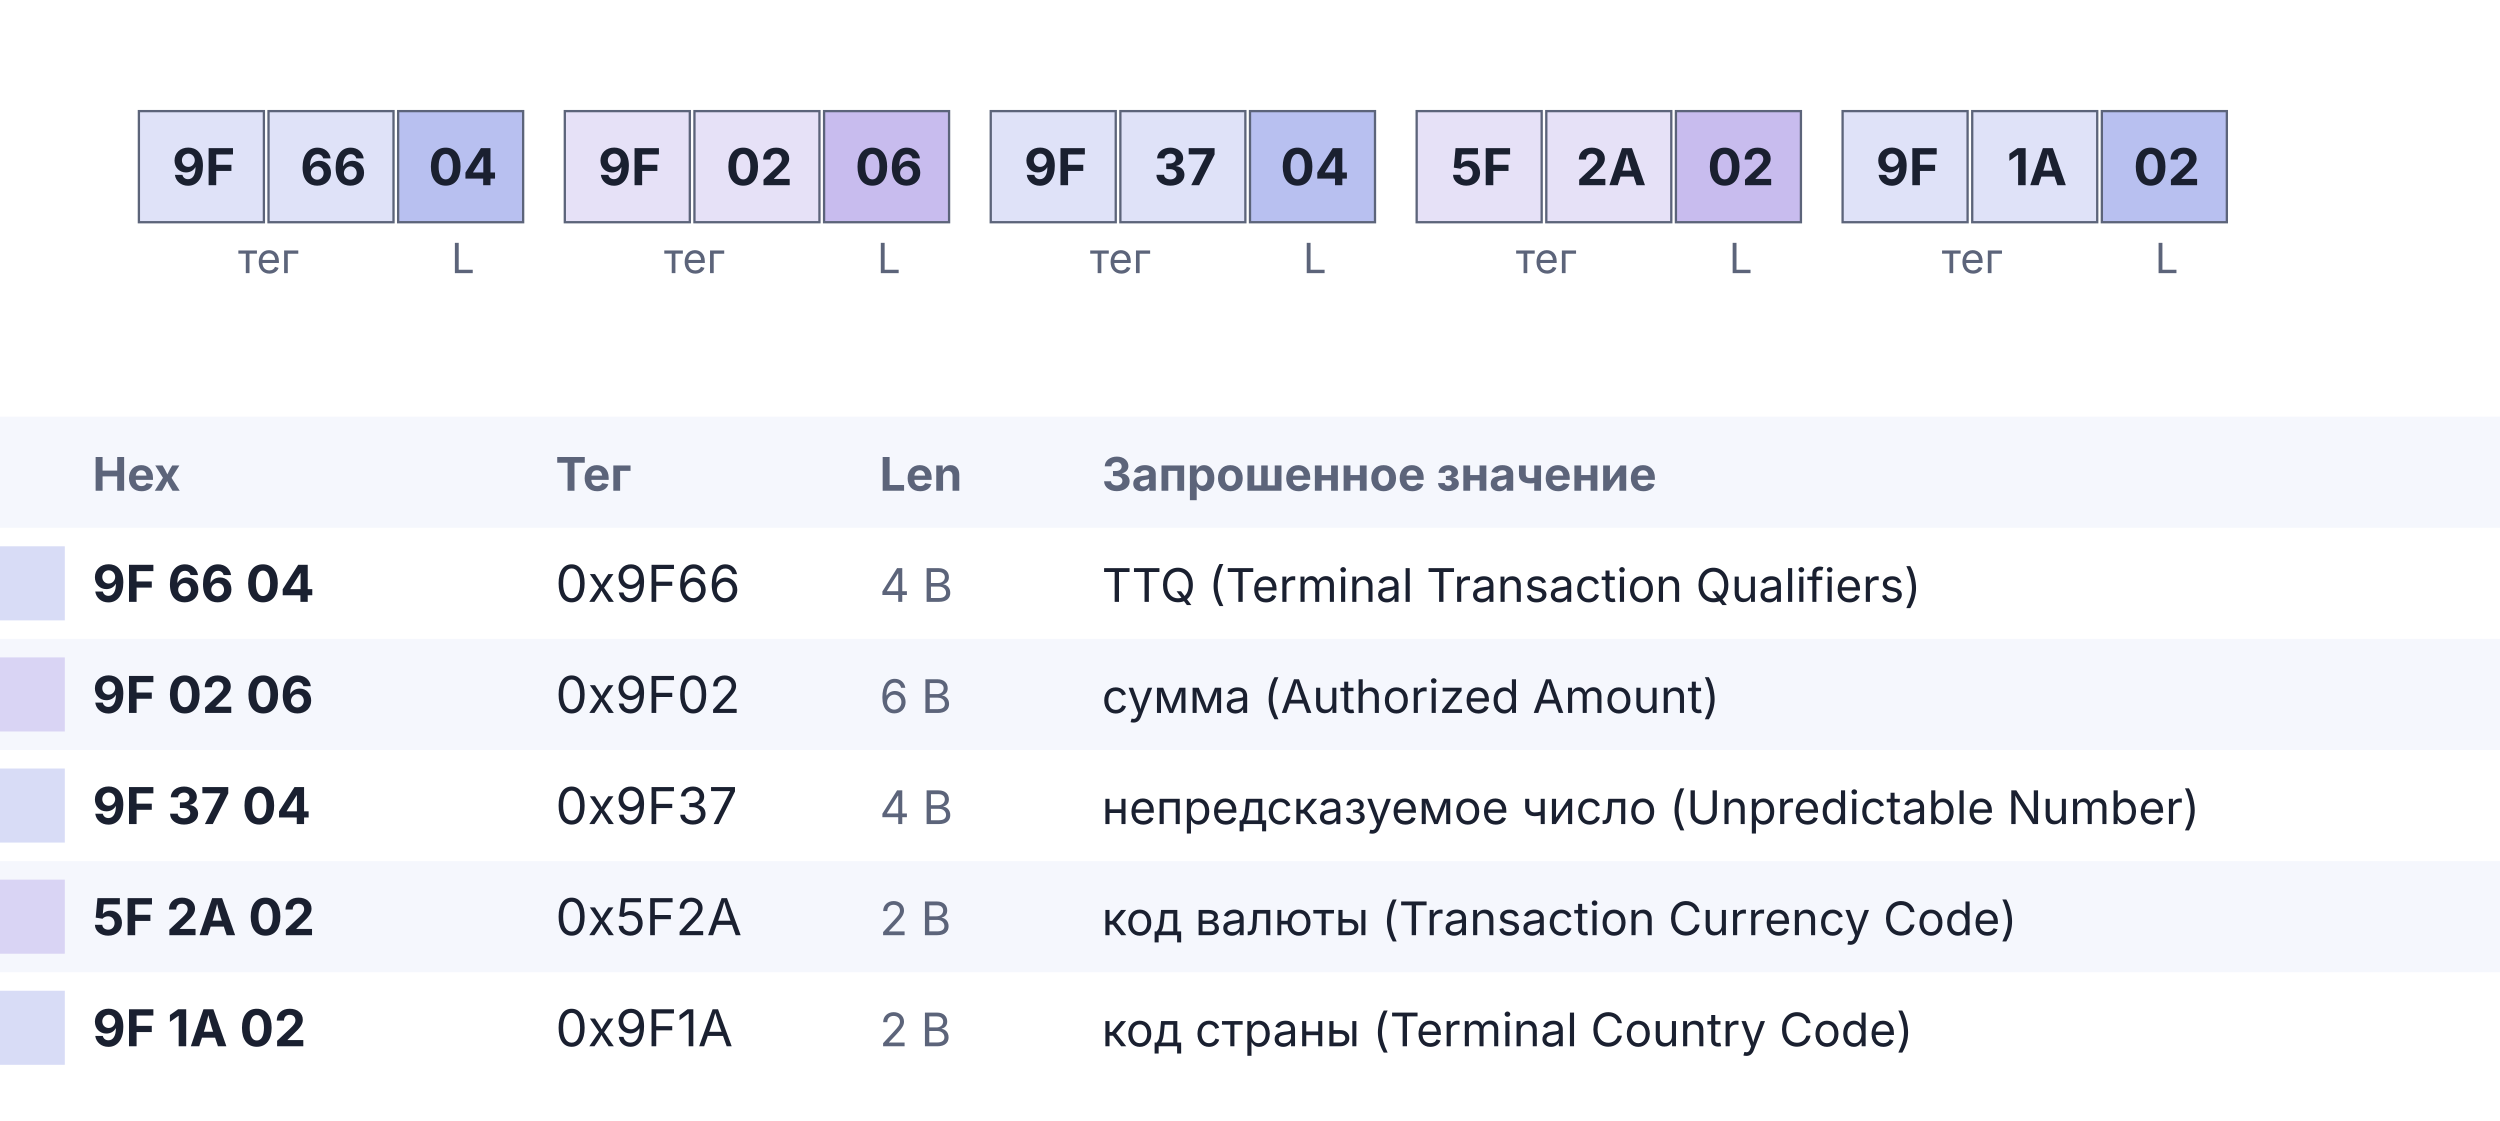
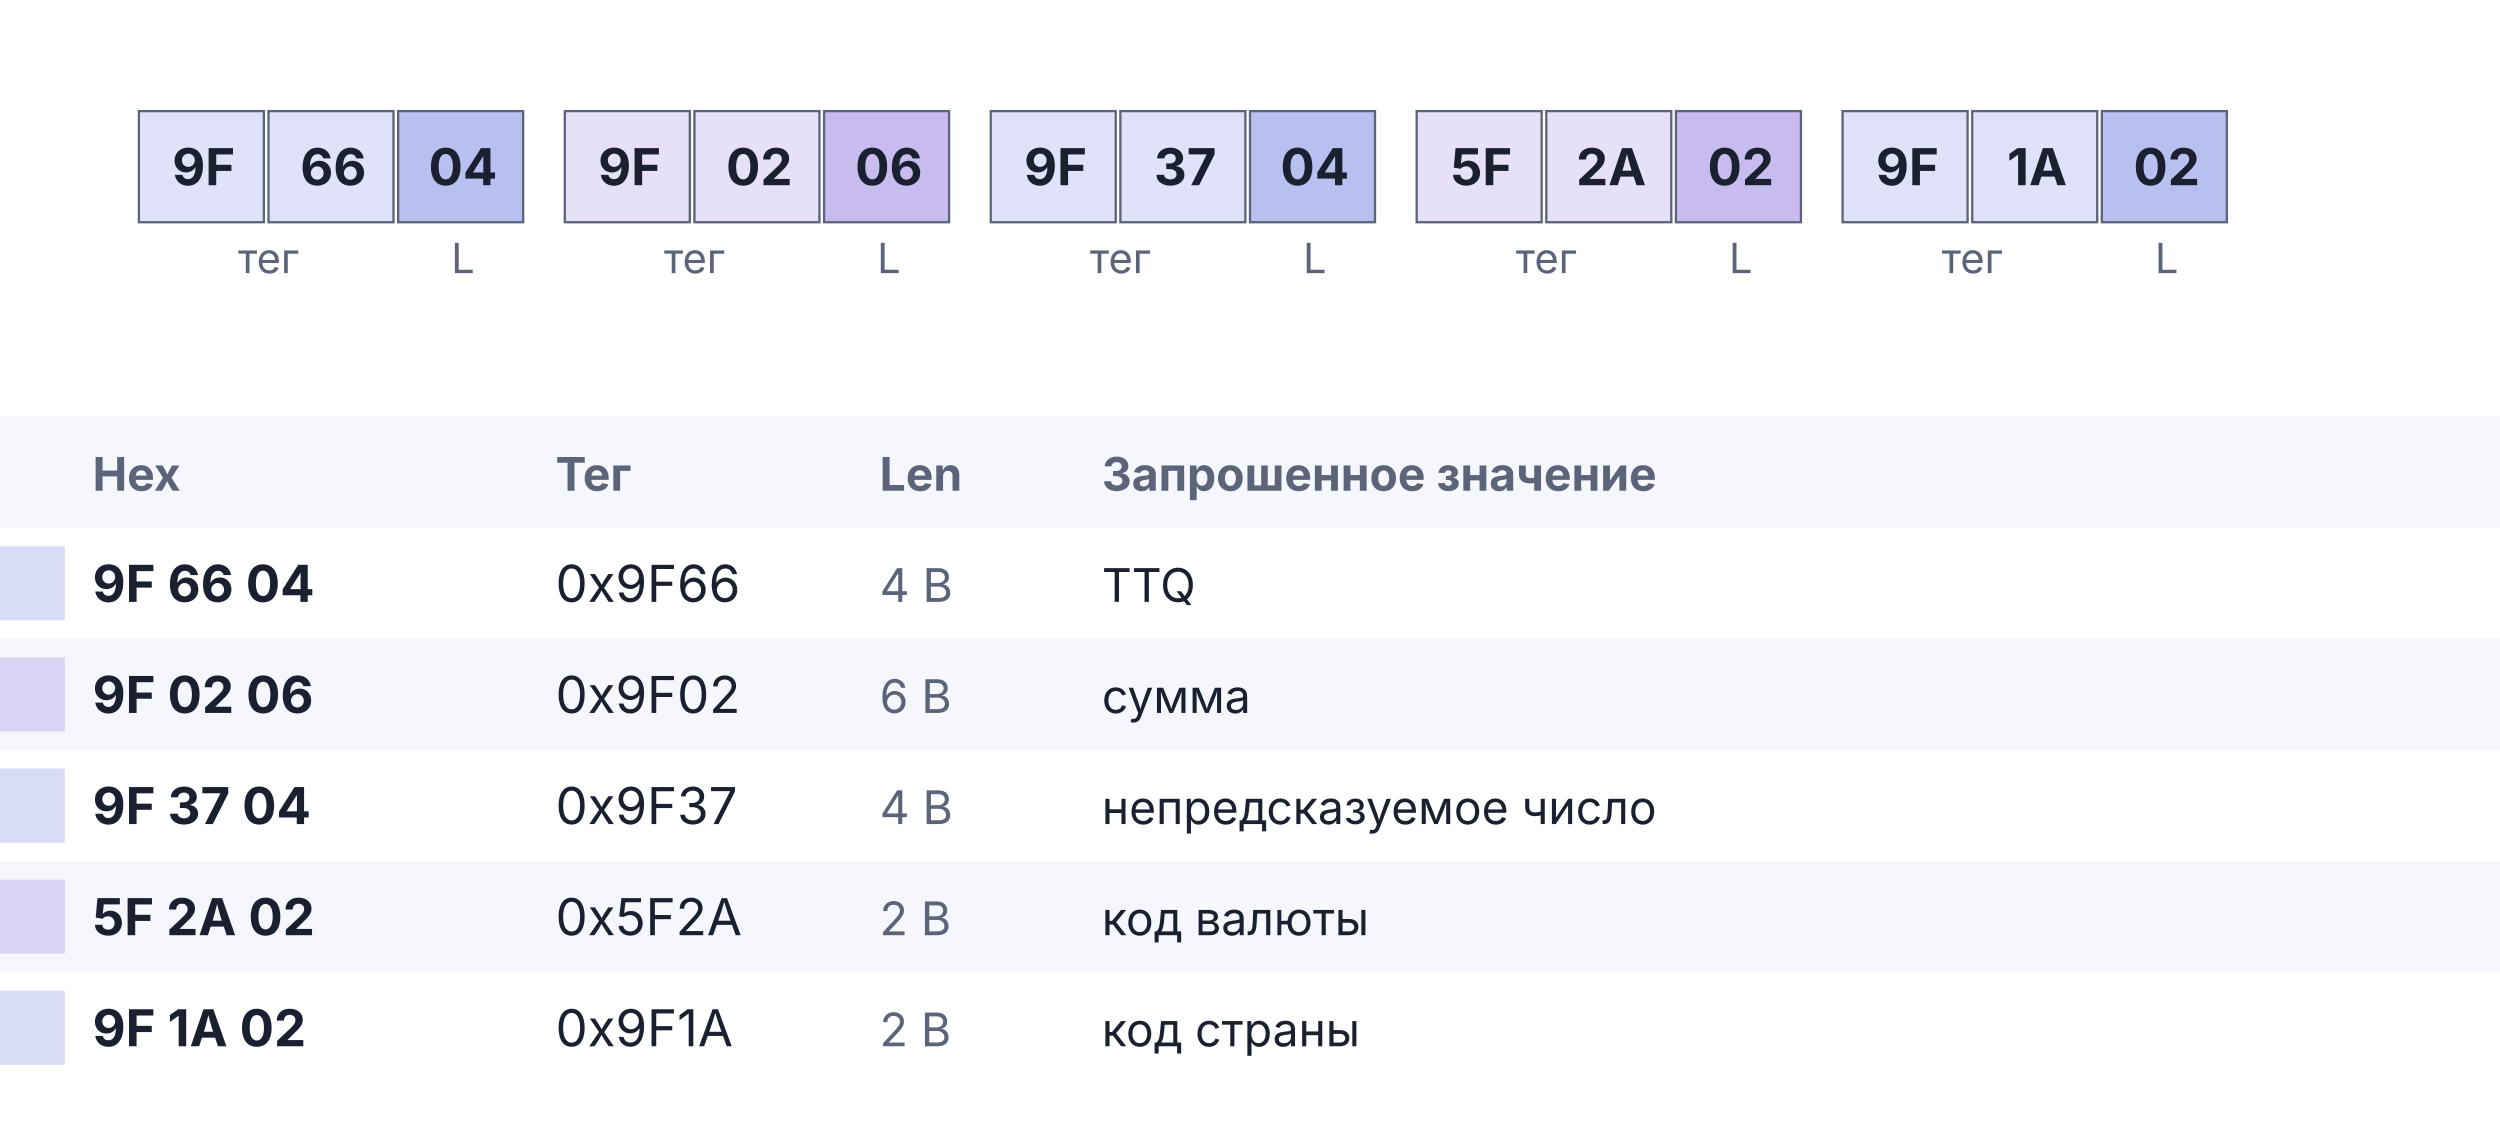
<svg xmlns="http://www.w3.org/2000/svg" viewBox="0 0 540 242" width="540" height="242">
  <rect x="30" y="24" width="27" height="24" fill="#4E63D9" fill-opacity="0.18" stroke="#5C647A" stroke-width="0.5" />
  <text x="44.0" y="40" text-anchor="middle" font-family="Inter, -apple-system, BlinkMacSystemFont, 'Helvetica Neue', Arial, sans-serif" font-size="11" font-weight="bold" fill="#1A2030">9F</text>
  <rect x="58" y="24" width="27" height="24" fill="#4E63D9" fill-opacity="0.18" stroke="#5C647A" stroke-width="0.5" />
  <text x="72.0" y="40" text-anchor="middle" font-family="Inter, -apple-system, BlinkMacSystemFont, 'Helvetica Neue', Arial, sans-serif" font-size="11" font-weight="bold" fill="#1A2030">66</text>
  <rect x="86" y="24" width="27" height="24" fill="#4E63D9" fill-opacity="0.40" stroke="#5C647A" stroke-width="0.5" />
  <text x="100.0" y="40" text-anchor="middle" font-family="Inter, -apple-system, BlinkMacSystemFont, 'Helvetica Neue', Arial, sans-serif" font-size="11" font-weight="bold" fill="#1A2030">04</text>
  <text x="58" y="59" text-anchor="middle" font-family="Inter, -apple-system, BlinkMacSystemFont, 'Helvetica Neue', Arial, sans-serif" font-size="9" font-weight="normal" fill="#5C647A">тег</text>
  <text x="100.0" y="59" text-anchor="middle" font-family="Inter, -apple-system, BlinkMacSystemFont, 'Helvetica Neue', Arial, sans-serif" font-size="9" font-weight="normal" fill="#5C647A">L</text>
  <rect x="122" y="24" width="27" height="24" fill="#7759D6" fill-opacity="0.18" stroke="#5C647A" stroke-width="0.5" />
  <text x="136.0" y="40" text-anchor="middle" font-family="Inter, -apple-system, BlinkMacSystemFont, 'Helvetica Neue', Arial, sans-serif" font-size="11" font-weight="bold" fill="#1A2030">9F</text>
  <rect x="150" y="24" width="27" height="24" fill="#7759D6" fill-opacity="0.18" stroke="#5C647A" stroke-width="0.5" />
  <text x="164.0" y="40" text-anchor="middle" font-family="Inter, -apple-system, BlinkMacSystemFont, 'Helvetica Neue', Arial, sans-serif" font-size="11" font-weight="bold" fill="#1A2030">02</text>
  <rect x="178" y="24" width="27" height="24" fill="#7759D6" fill-opacity="0.40" stroke="#5C647A" stroke-width="0.5" />
  <text x="192.0" y="40" text-anchor="middle" font-family="Inter, -apple-system, BlinkMacSystemFont, 'Helvetica Neue', Arial, sans-serif" font-size="11" font-weight="bold" fill="#1A2030">06</text>
  <text x="150" y="59" text-anchor="middle" font-family="Inter, -apple-system, BlinkMacSystemFont, 'Helvetica Neue', Arial, sans-serif" font-size="9" font-weight="normal" fill="#5C647A">тег</text>
  <text x="192.0" y="59" text-anchor="middle" font-family="Inter, -apple-system, BlinkMacSystemFont, 'Helvetica Neue', Arial, sans-serif" font-size="9" font-weight="normal" fill="#5C647A">L</text>
  <rect x="214" y="24" width="27" height="24" fill="#4E63D9" fill-opacity="0.18" stroke="#5C647A" stroke-width="0.5" />
  <text x="228.0" y="40" text-anchor="middle" font-family="Inter, -apple-system, BlinkMacSystemFont, 'Helvetica Neue', Arial, sans-serif" font-size="11" font-weight="bold" fill="#1A2030">9F</text>
  <rect x="242" y="24" width="27" height="24" fill="#4E63D9" fill-opacity="0.18" stroke="#5C647A" stroke-width="0.5" />
  <text x="256.0" y="40" text-anchor="middle" font-family="Inter, -apple-system, BlinkMacSystemFont, 'Helvetica Neue', Arial, sans-serif" font-size="11" font-weight="bold" fill="#1A2030">37</text>
  <rect x="270" y="24" width="27" height="24" fill="#4E63D9" fill-opacity="0.40" stroke="#5C647A" stroke-width="0.5" />
  <text x="284.0" y="40" text-anchor="middle" font-family="Inter, -apple-system, BlinkMacSystemFont, 'Helvetica Neue', Arial, sans-serif" font-size="11" font-weight="bold" fill="#1A2030">04</text>
  <text x="242" y="59" text-anchor="middle" font-family="Inter, -apple-system, BlinkMacSystemFont, 'Helvetica Neue', Arial, sans-serif" font-size="9" font-weight="normal" fill="#5C647A">тег</text>
  <text x="284.0" y="59" text-anchor="middle" font-family="Inter, -apple-system, BlinkMacSystemFont, 'Helvetica Neue', Arial, sans-serif" font-size="9" font-weight="normal" fill="#5C647A">L</text>
  <rect x="306" y="24" width="27" height="24" fill="#7759D6" fill-opacity="0.18" stroke="#5C647A" stroke-width="0.5" />
  <text x="320.0" y="40" text-anchor="middle" font-family="Inter, -apple-system, BlinkMacSystemFont, 'Helvetica Neue', Arial, sans-serif" font-size="11" font-weight="bold" fill="#1A2030">5F</text>
  <rect x="334" y="24" width="27" height="24" fill="#7759D6" fill-opacity="0.18" stroke="#5C647A" stroke-width="0.5" />
  <text x="348.0" y="40" text-anchor="middle" font-family="Inter, -apple-system, BlinkMacSystemFont, 'Helvetica Neue', Arial, sans-serif" font-size="11" font-weight="bold" fill="#1A2030">2A</text>
  <rect x="362" y="24" width="27" height="24" fill="#7759D6" fill-opacity="0.40" stroke="#5C647A" stroke-width="0.5" />
  <text x="376.0" y="40" text-anchor="middle" font-family="Inter, -apple-system, BlinkMacSystemFont, 'Helvetica Neue', Arial, sans-serif" font-size="11" font-weight="bold" fill="#1A2030">02</text>
  <text x="334" y="59" text-anchor="middle" font-family="Inter, -apple-system, BlinkMacSystemFont, 'Helvetica Neue', Arial, sans-serif" font-size="9" font-weight="normal" fill="#5C647A">тег</text>
  <text x="376.0" y="59" text-anchor="middle" font-family="Inter, -apple-system, BlinkMacSystemFont, 'Helvetica Neue', Arial, sans-serif" font-size="9" font-weight="normal" fill="#5C647A">L</text>
  <rect x="398" y="24" width="27" height="24" fill="#4E63D9" fill-opacity="0.18" stroke="#5C647A" stroke-width="0.5" />
  <text x="412.0" y="40" text-anchor="middle" font-family="Inter, -apple-system, BlinkMacSystemFont, 'Helvetica Neue', Arial, sans-serif" font-size="11" font-weight="bold" fill="#1A2030">9F</text>
  <rect x="426" y="24" width="27" height="24" fill="#4E63D9" fill-opacity="0.18" stroke="#5C647A" stroke-width="0.5" />
  <text x="440.0" y="40" text-anchor="middle" font-family="Inter, -apple-system, BlinkMacSystemFont, 'Helvetica Neue', Arial, sans-serif" font-size="11" font-weight="bold" fill="#1A2030">1A</text>
  <rect x="454" y="24" width="27" height="24" fill="#4E63D9" fill-opacity="0.40" stroke="#5C647A" stroke-width="0.5" />
  <text x="468.0" y="40" text-anchor="middle" font-family="Inter, -apple-system, BlinkMacSystemFont, 'Helvetica Neue', Arial, sans-serif" font-size="11" font-weight="bold" fill="#1A2030">02</text>
  <text x="426" y="59" text-anchor="middle" font-family="Inter, -apple-system, BlinkMacSystemFont, 'Helvetica Neue', Arial, sans-serif" font-size="9" font-weight="normal" fill="#5C647A">тег</text>
  <text x="468.0" y="59" text-anchor="middle" font-family="Inter, -apple-system, BlinkMacSystemFont, 'Helvetica Neue', Arial, sans-serif" font-size="9" font-weight="normal" fill="#5C647A">L</text>
  <rect x="0" y="90" width="540" height="24" fill="#F5F7FD" />
  <text x="20" y="106" text-anchor="start" font-family="Inter, -apple-system, BlinkMacSystemFont, 'Helvetica Neue', Arial, sans-serif" font-size="10" font-weight="bold" fill="#5C647A">Hex</text>
  <text x="120" y="106" text-anchor="start" font-family="Inter, -apple-system, BlinkMacSystemFont, 'Helvetica Neue', Arial, sans-serif" font-size="10" font-weight="bold" fill="#5C647A">Тег</text>
  <text x="190" y="106" text-anchor="start" font-family="Inter, -apple-system, BlinkMacSystemFont, 'Helvetica Neue', Arial, sans-serif" font-size="10" font-weight="bold" fill="#5C647A">Len</text>
  <text x="238" y="106" text-anchor="start" font-family="Inter, -apple-system, BlinkMacSystemFont, 'Helvetica Neue', Arial, sans-serif" font-size="10" font-weight="bold" fill="#5C647A">Запрошенное значение</text>
  <rect x="0" y="118" width="14" height="16" fill="#4E63D9" fill-opacity="0.22" />
  <text x="20" y="130" text-anchor="start" font-family="Inter, -apple-system, BlinkMacSystemFont, 'Helvetica Neue', Arial, sans-serif" font-size="11" font-weight="bold" fill="#1A2030">9F 66 04</text>
  <text x="120" y="130" text-anchor="start" font-family="Inter, -apple-system, BlinkMacSystemFont, 'Helvetica Neue', Arial, sans-serif" font-size="11" font-weight="normal" fill="#1A2030">0x9F66</text>
  <text x="190" y="130" text-anchor="start" font-family="Inter, -apple-system, BlinkMacSystemFont, 'Helvetica Neue', Arial, sans-serif" font-size="10" font-weight="normal" fill="#5C647A">4 B</text>
-   <text x="238" y="130" text-anchor="start" font-family="Inter, -apple-system, BlinkMacSystemFont, 'Helvetica Neue', Arial, sans-serif" font-size="10" font-weight="normal" fill="#1A2030">TTQ (Terminal Transaction Qualifiers)</text>
+   <text x="238" y="130" text-anchor="start" font-family="Inter, -apple-system, BlinkMacSystemFont, 'Helvetica Neue', Arial, sans-serif" font-size="10" font-weight="normal" fill="#1A2030">TTQ</text>
  <rect x="0" y="138" width="540" height="24" fill="#F5F7FD" />
  <rect x="0" y="142" width="14" height="16" fill="#7759D6" fill-opacity="0.22" />
  <text x="20" y="154" text-anchor="start" font-family="Inter, -apple-system, BlinkMacSystemFont, 'Helvetica Neue', Arial, sans-serif" font-size="11" font-weight="bold" fill="#1A2030">9F 02 06</text>
  <text x="120" y="154" text-anchor="start" font-family="Inter, -apple-system, BlinkMacSystemFont, 'Helvetica Neue', Arial, sans-serif" font-size="11" font-weight="normal" fill="#1A2030">0x9F02</text>
  <text x="190" y="154" text-anchor="start" font-family="Inter, -apple-system, BlinkMacSystemFont, 'Helvetica Neue', Arial, sans-serif" font-size="10" font-weight="normal" fill="#5C647A">6 B</text>
-   <text x="238" y="154" text-anchor="start" font-family="Inter, -apple-system, BlinkMacSystemFont, 'Helvetica Neue', Arial, sans-serif" font-size="10" font-weight="normal" fill="#1A2030">сумма (Authorized Amount)</text>
+   <text x="238" y="154" text-anchor="start" font-family="Inter, -apple-system, BlinkMacSystemFont, 'Helvetica Neue', Arial, sans-serif" font-size="10" font-weight="normal" fill="#1A2030">сумма</text>
  <rect x="0" y="166" width="14" height="16" fill="#4E63D9" fill-opacity="0.22" />
  <text x="20" y="178" text-anchor="start" font-family="Inter, -apple-system, BlinkMacSystemFont, 'Helvetica Neue', Arial, sans-serif" font-size="11" font-weight="bold" fill="#1A2030">9F 37 04</text>
  <text x="120" y="178" text-anchor="start" font-family="Inter, -apple-system, BlinkMacSystemFont, 'Helvetica Neue', Arial, sans-serif" font-size="11" font-weight="normal" fill="#1A2030">0x9F37</text>
  <text x="190" y="178" text-anchor="start" font-family="Inter, -apple-system, BlinkMacSystemFont, 'Helvetica Neue', Arial, sans-serif" font-size="10" font-weight="normal" fill="#5C647A">4 B</text>
-   <text x="238" y="178" text-anchor="start" font-family="Inter, -apple-system, BlinkMacSystemFont, 'Helvetica Neue', Arial, sans-serif" font-size="10" font-weight="normal" fill="#1A2030">непредсказуемое число (Unpredictable Number)</text>
+   <text x="238" y="178" text-anchor="start" font-family="Inter, -apple-system, BlinkMacSystemFont, 'Helvetica Neue', Arial, sans-serif" font-size="10" font-weight="normal" fill="#1A2030">непредсказуемое число</text>
  <rect x="0" y="186" width="540" height="24" fill="#F5F7FD" />
  <rect x="0" y="190" width="14" height="16" fill="#7759D6" fill-opacity="0.22" />
  <text x="20" y="202" text-anchor="start" font-family="Inter, -apple-system, BlinkMacSystemFont, 'Helvetica Neue', Arial, sans-serif" font-size="11" font-weight="bold" fill="#1A2030">5F 2A 02</text>
  <text x="120" y="202" text-anchor="start" font-family="Inter, -apple-system, BlinkMacSystemFont, 'Helvetica Neue', Arial, sans-serif" font-size="11" font-weight="normal" fill="#1A2030">0x5F2A</text>
  <text x="190" y="202" text-anchor="start" font-family="Inter, -apple-system, BlinkMacSystemFont, 'Helvetica Neue', Arial, sans-serif" font-size="10" font-weight="normal" fill="#5C647A">2 B</text>
-   <text x="238" y="202" text-anchor="start" font-family="Inter, -apple-system, BlinkMacSystemFont, 'Helvetica Neue', Arial, sans-serif" font-size="10" font-weight="normal" fill="#1A2030">код валюты (Transaction Currency Code)</text>
+   <text x="238" y="202" text-anchor="start" font-family="Inter, -apple-system, BlinkMacSystemFont, 'Helvetica Neue', Arial, sans-serif" font-size="10" font-weight="normal" fill="#1A2030">код валюты</text>
  <rect x="0" y="214" width="14" height="16" fill="#4E63D9" fill-opacity="0.22" />
  <text x="20" y="226" text-anchor="start" font-family="Inter, -apple-system, BlinkMacSystemFont, 'Helvetica Neue', Arial, sans-serif" font-size="11" font-weight="bold" fill="#1A2030">9F 1A 02</text>
  <text x="120" y="226" text-anchor="start" font-family="Inter, -apple-system, BlinkMacSystemFont, 'Helvetica Neue', Arial, sans-serif" font-size="11" font-weight="normal" fill="#1A2030">0x9F1A</text>
  <text x="190" y="226" text-anchor="start" font-family="Inter, -apple-system, BlinkMacSystemFont, 'Helvetica Neue', Arial, sans-serif" font-size="10" font-weight="normal" fill="#5C647A">2 B</text>
-   <text x="238" y="226" text-anchor="start" font-family="Inter, -apple-system, BlinkMacSystemFont, 'Helvetica Neue', Arial, sans-serif" font-size="10" font-weight="normal" fill="#1A2030">код страны (Terminal Country Code)</text>
+   <text x="238" y="226" text-anchor="start" font-family="Inter, -apple-system, BlinkMacSystemFont, 'Helvetica Neue', Arial, sans-serif" font-size="10" font-weight="normal" fill="#1A2030">код страны</text>
</svg>
